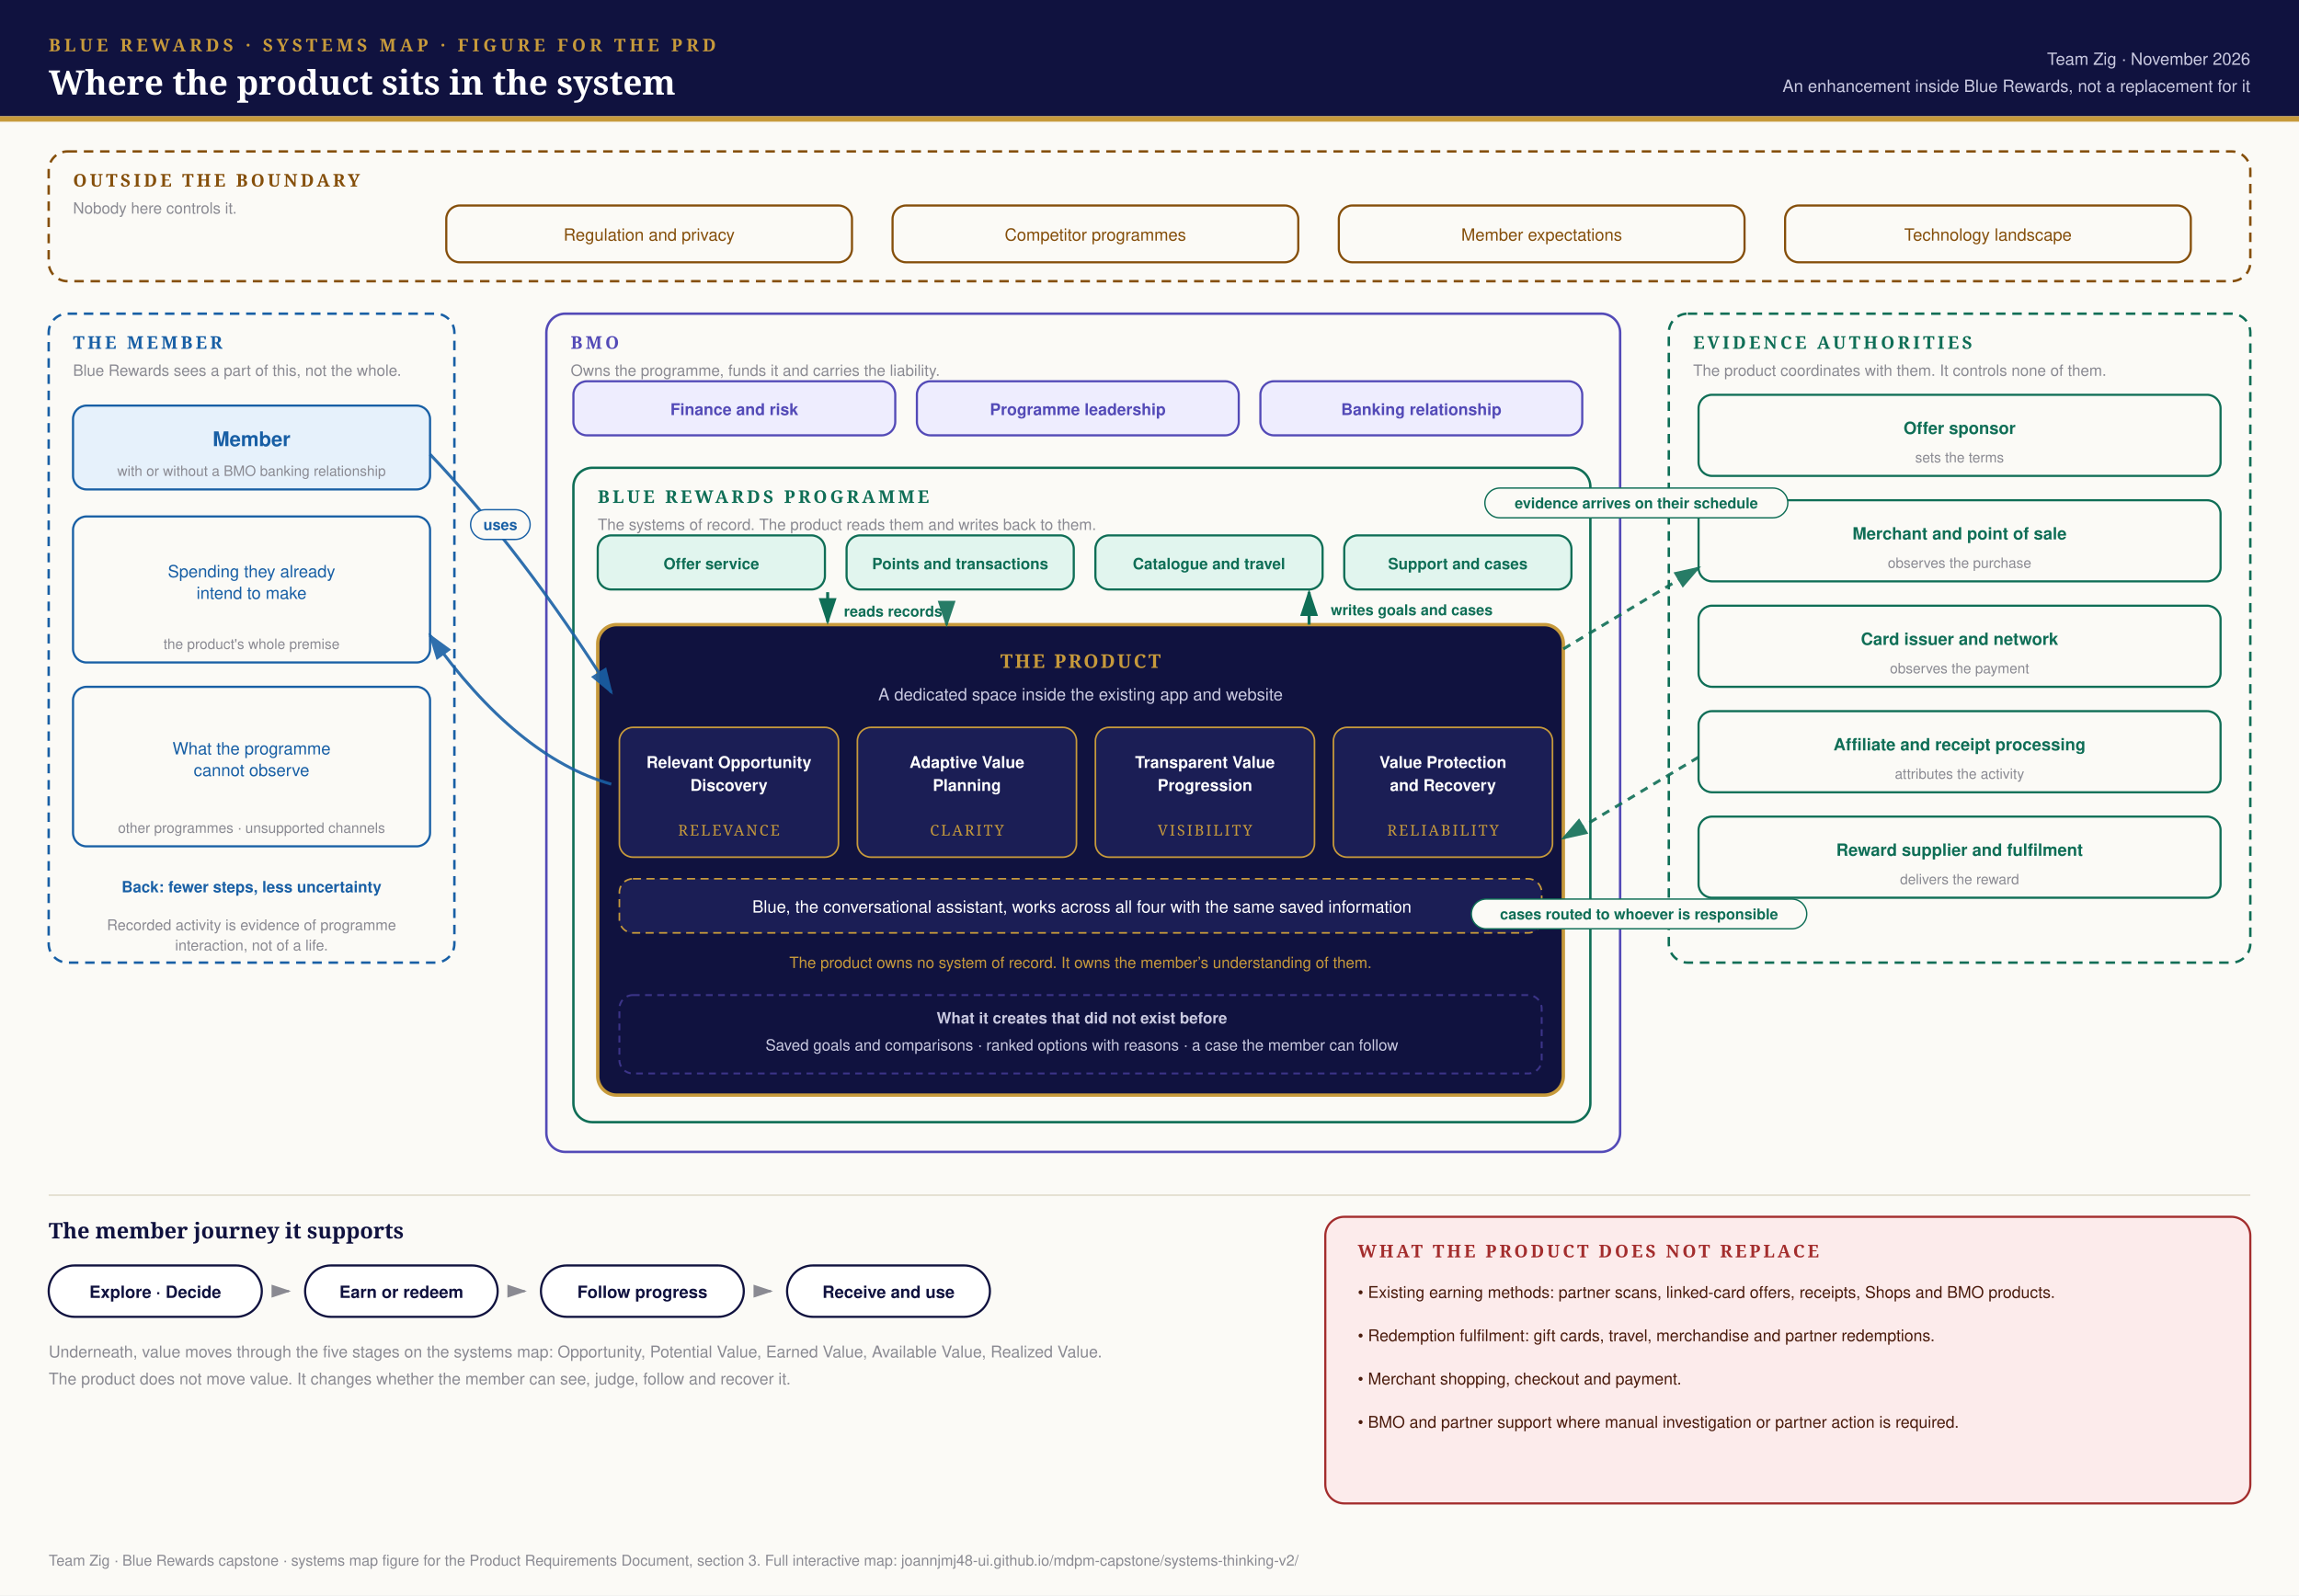
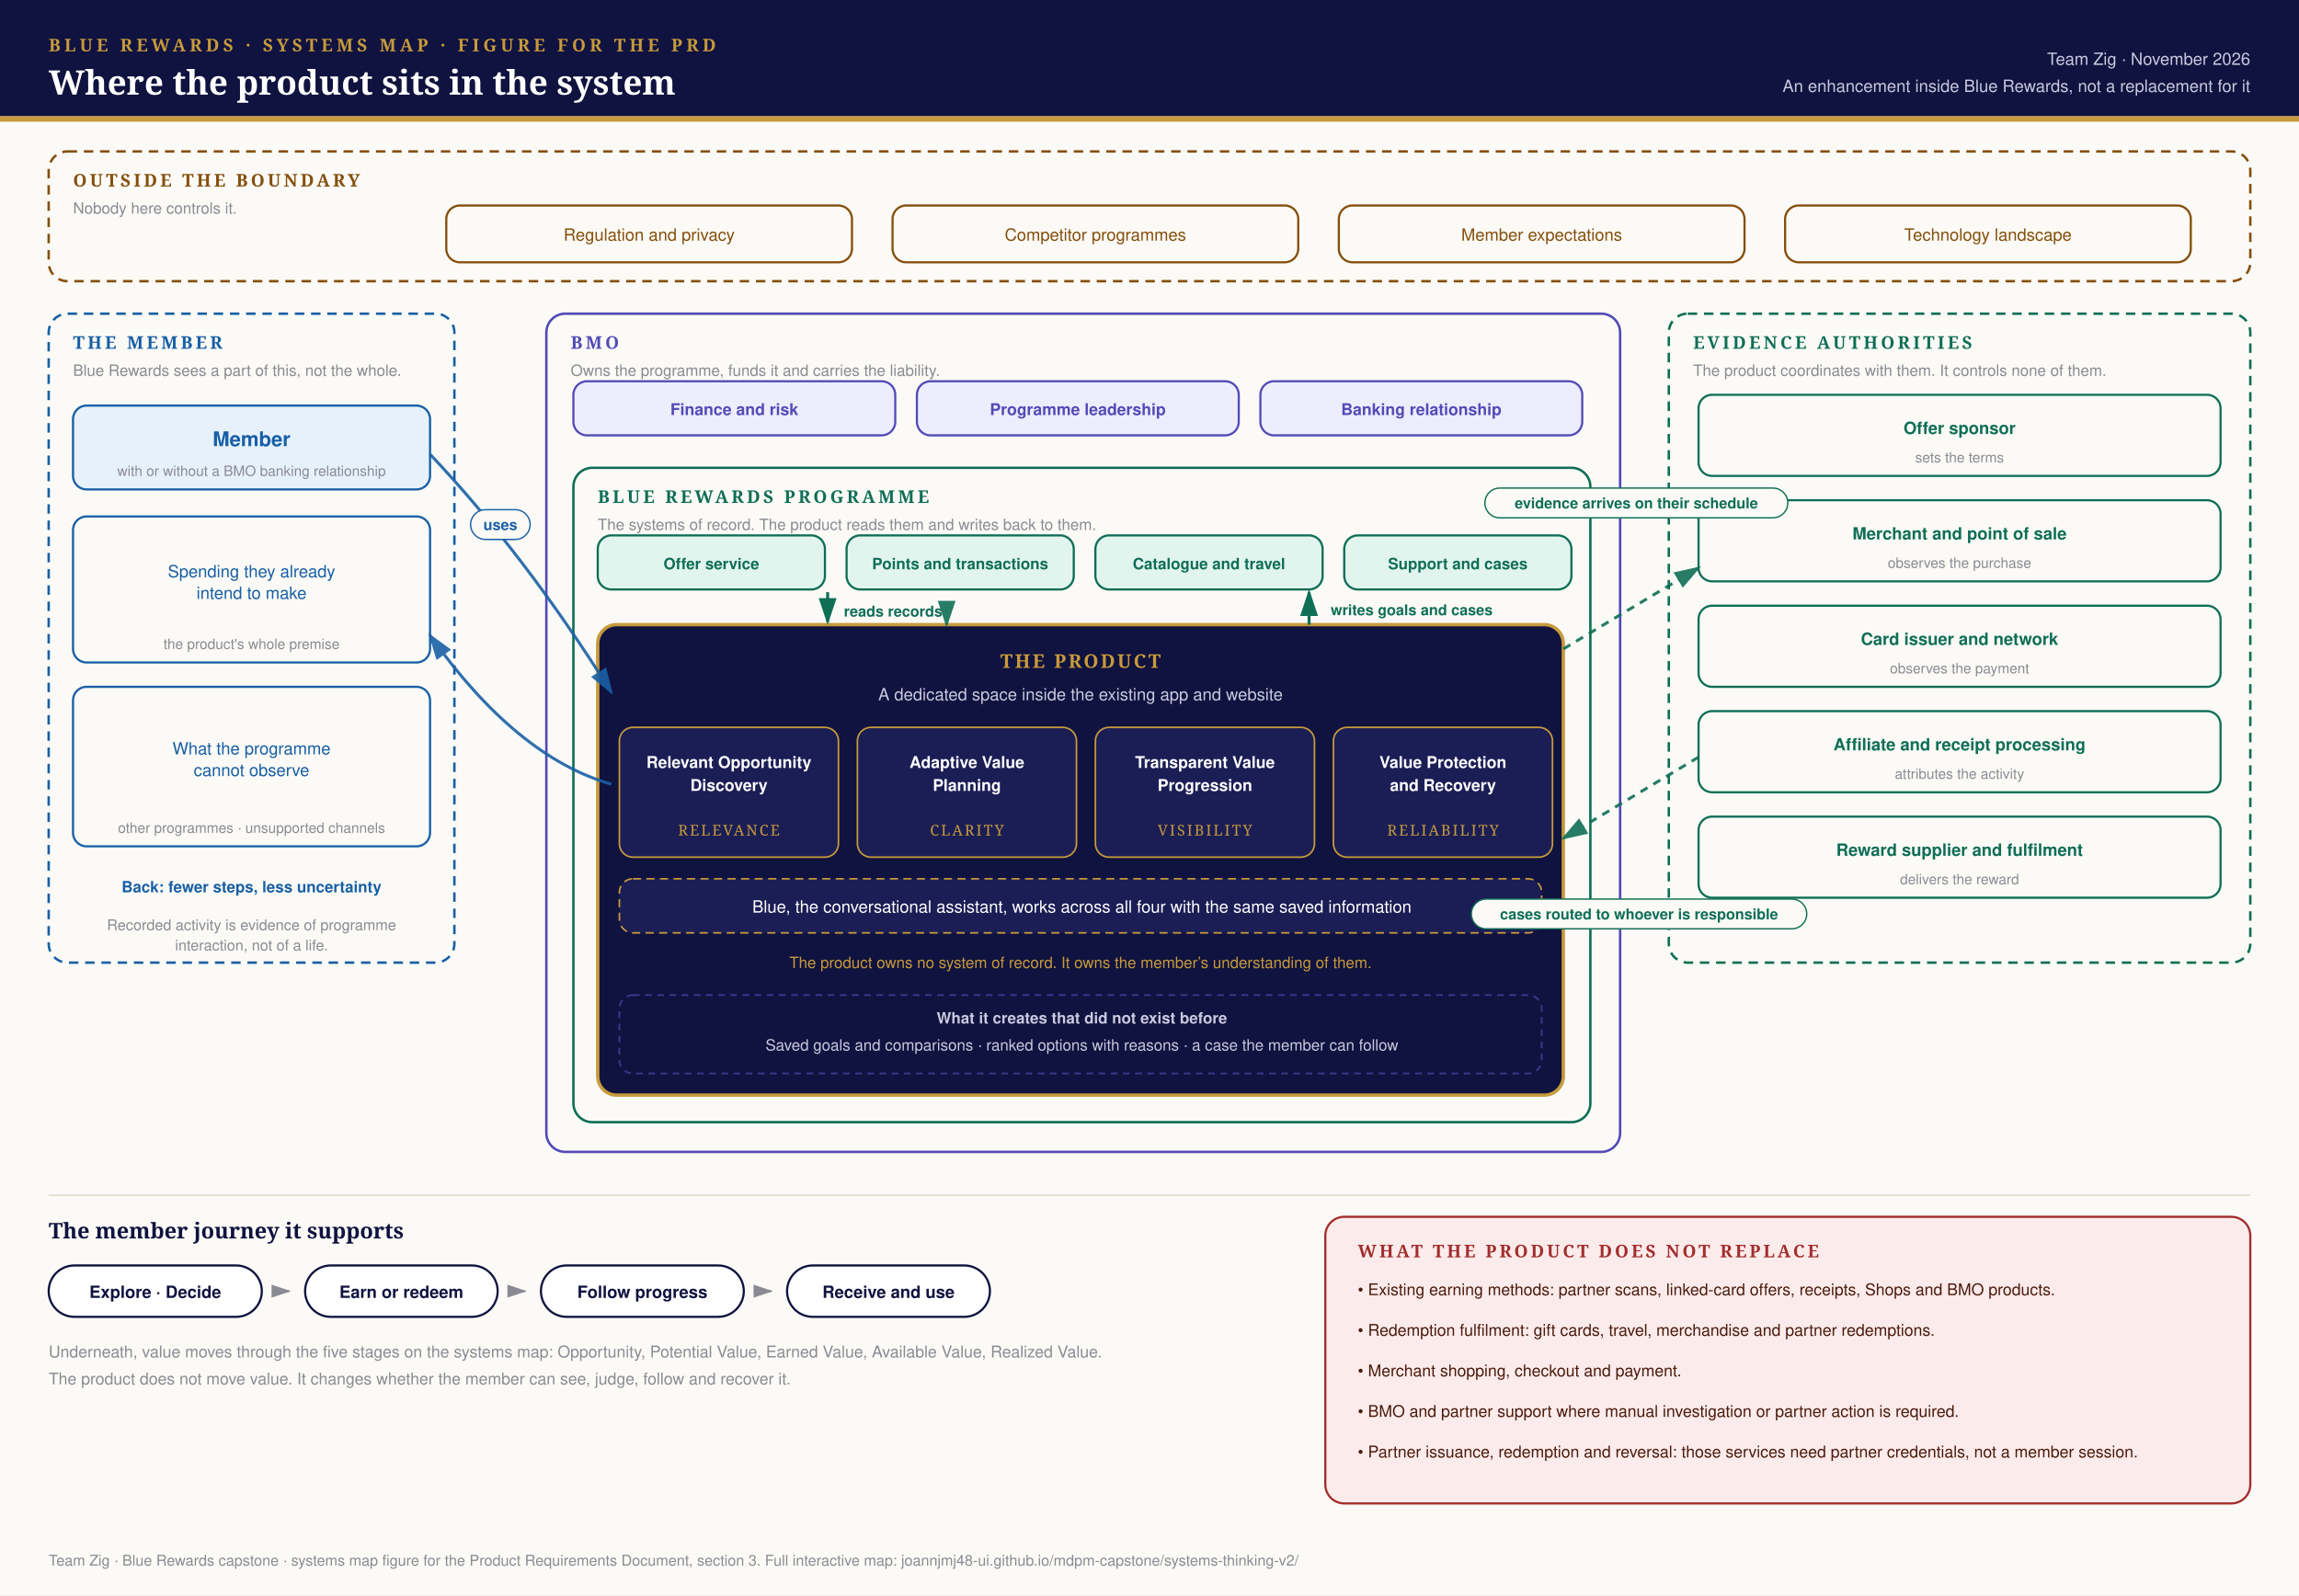
<svg xmlns="http://www.w3.org/2000/svg" width="1700" height="1180" viewBox="0 0 1700 1180">
  <defs>
    <marker id="ar_185FA5" markerWidth="10" markerHeight="10" refX="8" refY="3" orient="auto" markerUnits="strokeWidth">
      <path d="M0,0 L9,3 L0,6 Z" fill="#185FA5" />
    </marker>
    <marker id="ar_534AB7" markerWidth="10" markerHeight="10" refX="8" refY="3" orient="auto" markerUnits="strokeWidth">
      <path d="M0,0 L9,3 L0,6 Z" fill="#534AB7" />
    </marker>
    <marker id="ar_0F6E56" markerWidth="10" markerHeight="10" refX="8" refY="3" orient="auto" markerUnits="strokeWidth">
      <path d="M0,0 L9,3 L0,6 Z" fill="#0F6E56" />
    </marker>
    <marker id="ar_854F0B" markerWidth="10" markerHeight="10" refX="8" refY="3" orient="auto" markerUnits="strokeWidth">
      <path d="M0,0 L9,3 L0,6 Z" fill="#854F0B" />
    </marker>
    <marker id="ar_8a8a92" markerWidth="10" markerHeight="10" refX="8" refY="3" orient="auto" markerUnits="strokeWidth">
      <path d="M0,0 L9,3 L0,6 Z" fill="#8a8a92" />
    </marker>
    <marker id="ar_C79A3B" markerWidth="10" markerHeight="10" refX="8" refY="3" orient="auto" markerUnits="strokeWidth">
      <path d="M0,0 L9,3 L0,6 Z" fill="#C79A3B" />
    </marker>
    <marker id="ar_10123f" markerWidth="10" markerHeight="10" refX="8" refY="3" orient="auto" markerUnits="strokeWidth">
      <path d="M0,0 L9,3 L0,6 Z" fill="#10123f" />
    </marker>
  </defs>
  <rect width="1700" height="1180" fill="#fbfaf6" />
  <rect width="1700" height="86" fill="#10123f" />
  <rect y="86" width="1700" height="4" fill="#C79A3B" />
  <text x="36" y="38" font-family="Georgia,serif" font-size="13" fill="#C79A3B" letter-spacing="2.8" font-weight="700">BLUE REWARDS  ·  SYSTEMS MAP  ·  FIGURE FOR THE PRD</text>
  <text x="36" y="70" font-family="Georgia,serif" font-size="25" fill="#ffffff" font-weight="700">Where the product sits in the system</text>
  <text x="1664" y="48" text-anchor="end" font-family="Helvetica,Arial,sans-serif" font-size="12.5" fill="#c9c9e0">Team Zig · November 2026</text>
  <text x="1664" y="68" text-anchor="end" font-family="Helvetica,Arial,sans-serif" font-size="12.5" fill="#c9c9e0">An enhancement inside Blue Rewards, not a replacement for it</text>
  <rect x="36" y="112" width="1628" height="96" rx="14" fill="none" stroke="#854F0B" stroke-width="1.8" stroke-dasharray="7 5" />
  <text x="54" y="138" font-family="Georgia,serif" font-size="13" fill="#854F0B" font-weight="700" letter-spacing="2.2">OUTSIDE THE BOUNDARY</text>
  <text x="54" y="158" font-family="Helvetica,Arial,sans-serif" font-size="11.5" fill="#8a8a92">Nobody here controls it.</text>
  <rect x="330" y="152" width="300" height="42" rx="10" fill="#fbfaf6" stroke="#854F0B" stroke-width="1.6" />
  <text x="480.0" y="178.0" text-anchor="middle" font-family="Helvetica,Arial,sans-serif" font-size="12.5" fill="#854F0B" font-weight="400">Regulation and privacy</text>
  <rect x="660" y="152" width="300" height="42" rx="10" fill="#fbfaf6" stroke="#854F0B" stroke-width="1.6" />
  <text x="810.0" y="178.0" text-anchor="middle" font-family="Helvetica,Arial,sans-serif" font-size="12.5" fill="#854F0B" font-weight="400">Competitor programmes</text>
  <rect x="990" y="152" width="300" height="42" rx="10" fill="#fbfaf6" stroke="#854F0B" stroke-width="1.6" />
  <text x="1140.0" y="178.0" text-anchor="middle" font-family="Helvetica,Arial,sans-serif" font-size="12.5" fill="#854F0B" font-weight="400">Member expectations</text>
  <rect x="1320" y="152" width="300" height="42" rx="10" fill="#fbfaf6" stroke="#854F0B" stroke-width="1.6" />
  <text x="1470.0" y="178.0" text-anchor="middle" font-family="Helvetica,Arial,sans-serif" font-size="12.5" fill="#854F0B" font-weight="400">Technology landscape</text>
  <rect x="36" y="232" width="300" height="480" rx="14" fill="none" stroke="#185FA5" stroke-width="1.8" stroke-dasharray="7 5" />
  <text x="54" y="258" font-family="Georgia,serif" font-size="13" fill="#185FA5" font-weight="700" letter-spacing="2.2">THE MEMBER</text>
  <text x="54" y="278" font-family="Helvetica,Arial,sans-serif" font-size="11.5" fill="#8a8a92">Blue Rewards sees a part of this, not the whole.</text>
  <rect x="54" y="300" width="264" height="62" rx="10" fill="#E6F1FB" stroke="#185FA5" stroke-width="1.6" />
  <text x="186.0" y="330.0" text-anchor="middle" font-family="Helvetica,Arial,sans-serif" font-size="15" fill="#185FA5" font-weight="700">Member</text>
  <text x="186.0" y="352" text-anchor="middle" font-family="Helvetica,Arial,sans-serif" font-size="10.5" fill="#8a8a92">with or without a BMO banking relationship</text>
  <rect x="54" y="382" width="264" height="108" rx="10" fill="#fbfaf6" stroke="#185FA5" stroke-width="1.6" />
  <text x="186.0" y="427.0" text-anchor="middle" font-family="Helvetica,Arial,sans-serif" font-size="12.5" fill="#185FA5" font-weight="400">Spending they already</text>
  <text x="186.0" y="443.0" text-anchor="middle" font-family="Helvetica,Arial,sans-serif" font-size="12.5" fill="#185FA5" font-weight="400">intend to make</text>
  <text x="186.0" y="480" text-anchor="middle" font-family="Helvetica,Arial,sans-serif" font-size="10.5" fill="#8a8a92">the product's whole premise</text>
  <rect x="54" y="508" width="264" height="118" rx="10" fill="#fbfaf6" stroke="#185FA5" stroke-width="1.6" />
  <text x="186.0" y="558.0" text-anchor="middle" font-family="Helvetica,Arial,sans-serif" font-size="12.5" fill="#185FA5" font-weight="400">What the programme</text>
  <text x="186.0" y="574.0" text-anchor="middle" font-family="Helvetica,Arial,sans-serif" font-size="12.5" fill="#185FA5" font-weight="400">cannot observe</text>
  <text x="186.0" y="616" text-anchor="middle" font-family="Helvetica,Arial,sans-serif" font-size="10.5" fill="#8a8a92">other programmes · unsupported channels</text>
  <text x="186" y="660" text-anchor="middle" font-family="Helvetica,Arial,sans-serif" font-size="11.5" fill="#185FA5" font-weight="700">Back: fewer steps, less uncertainty</text>
  <text x="186" y="688" text-anchor="middle" font-family="Helvetica,Arial,sans-serif" font-size="11" fill="#8a8a92">Recorded activity is evidence of programme</text>
  <text x="186" y="703" text-anchor="middle" font-family="Helvetica,Arial,sans-serif" font-size="11" fill="#8a8a92">interaction, not of a life.</text>
  <rect x="404" y="232" width="794" height="620" rx="14" fill="none" stroke="#534AB7" stroke-width="1.8" />
  <text x="422" y="258" font-family="Georgia,serif" font-size="13" fill="#534AB7" font-weight="700" letter-spacing="2.2">BMO</text>
  <text x="422" y="278" font-family="Helvetica,Arial,sans-serif" font-size="11.5" fill="#8a8a92">Owns the programme, funds it and carries the liability.</text>
  <rect x="424" y="282" width="238" height="40" rx="10" fill="#EEEDFE" stroke="#534AB7" stroke-width="1.6" />
  <text x="543.0" y="307.0" text-anchor="middle" font-family="Helvetica,Arial,sans-serif" font-size="12" fill="#534AB7" font-weight="700">Finance and risk</text>
  <rect x="678" y="282" width="238" height="40" rx="10" fill="#EEEDFE" stroke="#534AB7" stroke-width="1.6" />
  <text x="797.0" y="307.0" text-anchor="middle" font-family="Helvetica,Arial,sans-serif" font-size="12" fill="#534AB7" font-weight="700">Programme leadership</text>
  <rect x="932" y="282" width="238" height="40" rx="10" fill="#EEEDFE" stroke="#534AB7" stroke-width="1.6" />
  <text x="1051.0" y="307.0" text-anchor="middle" font-family="Helvetica,Arial,sans-serif" font-size="12" fill="#534AB7" font-weight="700">Banking relationship</text>
  <rect x="424" y="346" width="752" height="484" rx="14" fill="none" stroke="#0F6E56" stroke-width="1.8" />
  <text x="442" y="372" font-family="Georgia,serif" font-size="13" fill="#0F6E56" font-weight="700" letter-spacing="2.2">BLUE REWARDS PROGRAMME</text>
  <text x="442" y="392" font-family="Helvetica,Arial,sans-serif" font-size="11.5" fill="#8a8a92">The systems of record. The product reads them and writes back to them.</text>
  <rect x="442" y="396" width="168" height="40" rx="10" fill="#E1F5EE" stroke="#0F6E56" stroke-width="1.6" />
  <text x="526.0" y="421.0" text-anchor="middle" font-family="Helvetica,Arial,sans-serif" font-size="11.5" fill="#0F6E56" font-weight="700">Offer service</text>
  <rect x="626" y="396" width="168" height="40" rx="10" fill="#E1F5EE" stroke="#0F6E56" stroke-width="1.6" />
  <text x="710.0" y="421.0" text-anchor="middle" font-family="Helvetica,Arial,sans-serif" font-size="11.5" fill="#0F6E56" font-weight="700">Points and transactions</text>
  <rect x="810" y="396" width="168" height="40" rx="10" fill="#E1F5EE" stroke="#0F6E56" stroke-width="1.6" />
  <text x="894.0" y="421.0" text-anchor="middle" font-family="Helvetica,Arial,sans-serif" font-size="11.5" fill="#0F6E56" font-weight="700">Catalogue and travel</text>
  <rect x="994" y="396" width="168" height="40" rx="10" fill="#E1F5EE" stroke="#0F6E56" stroke-width="1.6" />
  <text x="1078.0" y="421.0" text-anchor="middle" font-family="Helvetica,Arial,sans-serif" font-size="11.5" fill="#0F6E56" font-weight="700">Support and cases</text>
  <rect x="442" y="462" width="714" height="348" rx="14" fill="#10123f" stroke="#C79A3B" stroke-width="2.5" />
  <text x="799" y="494" text-anchor="middle" font-family="Georgia,serif" font-size="14" fill="#C79A3B" font-weight="700" letter-spacing="1.6">THE PRODUCT</text>
  <text x="799" y="518" text-anchor="middle" font-family="Helvetica,Arial,sans-serif" font-size="12.5" fill="#c9c9e0">A dedicated space inside the existing app and website</text>
  <rect x="458" y="538" width="162" height="96" rx="10" fill="#1b1e55" stroke="#C79A3B" stroke-width="1.2" />
  <text x="539" y="568" text-anchor="middle" font-family="Helvetica,Arial,sans-serif" font-size="12" fill="#ffffff" font-weight="700">Relevant Opportunity</text>
  <text x="539" y="585" text-anchor="middle" font-family="Helvetica,Arial,sans-serif" font-size="12" fill="#ffffff" font-weight="700">Discovery</text>
  <text x="539" y="618" text-anchor="middle" font-family="Georgia,serif" font-size="11" fill="#C79A3B" letter-spacing="1.4">RELEVANCE</text>
  <rect x="634" y="538" width="162" height="96" rx="10" fill="#1b1e55" stroke="#C79A3B" stroke-width="1.2" />
  <text x="715" y="568" text-anchor="middle" font-family="Helvetica,Arial,sans-serif" font-size="12" fill="#ffffff" font-weight="700">Adaptive Value</text>
  <text x="715" y="585" text-anchor="middle" font-family="Helvetica,Arial,sans-serif" font-size="12" fill="#ffffff" font-weight="700">Planning</text>
  <text x="715" y="618" text-anchor="middle" font-family="Georgia,serif" font-size="11" fill="#C79A3B" letter-spacing="1.4">CLARITY</text>
  <rect x="810" y="538" width="162" height="96" rx="10" fill="#1b1e55" stroke="#C79A3B" stroke-width="1.2" />
  <text x="891" y="568" text-anchor="middle" font-family="Helvetica,Arial,sans-serif" font-size="12" fill="#ffffff" font-weight="700">Transparent Value</text>
  <text x="891" y="585" text-anchor="middle" font-family="Helvetica,Arial,sans-serif" font-size="12" fill="#ffffff" font-weight="700">Progression</text>
  <text x="891" y="618" text-anchor="middle" font-family="Georgia,serif" font-size="11" fill="#C79A3B" letter-spacing="1.4">VISIBILITY</text>
  <rect x="986" y="538" width="162" height="96" rx="10" fill="#1b1e55" stroke="#C79A3B" stroke-width="1.2" />
  <text x="1067" y="568" text-anchor="middle" font-family="Helvetica,Arial,sans-serif" font-size="12" fill="#ffffff" font-weight="700">Value Protection</text>
  <text x="1067" y="585" text-anchor="middle" font-family="Helvetica,Arial,sans-serif" font-size="12" fill="#ffffff" font-weight="700">and Recovery</text>
  <text x="1067" y="618" text-anchor="middle" font-family="Georgia,serif" font-size="11" fill="#C79A3B" letter-spacing="1.4">RELIABILITY</text>
  <rect x="458" y="650" width="682" height="40" rx="10" fill="#1b1e55" stroke="#C79A3B" stroke-width="1.2" stroke-dasharray="6 4" />
  <text x="800" y="675" text-anchor="middle" font-family="Helvetica,Arial,sans-serif" font-size="12.5" fill="#ffffff">Blue, the conversational assistant, works across all four with the same saved information</text>
  <text x="799" y="716" text-anchor="middle" font-family="Helvetica,Arial,sans-serif" font-size="11.5" fill="#C79A3B">The product owns no system of record. It owns the member’s understanding of them.</text>
  <rect x="458" y="736" width="682" height="58" rx="10" fill="none" stroke="#3C3489" stroke-width="1.4" stroke-dasharray="5 4" />
  <text x="800" y="757" text-anchor="middle" font-family="Helvetica,Arial,sans-serif" font-size="11.5" fill="#c9c9e0" font-weight="700">What it creates that did not exist before</text>
  <text x="800" y="777" text-anchor="middle" font-family="Helvetica,Arial,sans-serif" font-size="11.5" fill="#c9c9e0">Saved goals and comparisons · ranked options with reasons · a case the member can follow</text>
  <rect x="1234" y="232" width="430" height="480" rx="14" fill="none" stroke="#0F6E56" stroke-width="1.8" stroke-dasharray="7 5" />
  <text x="1252" y="258" font-family="Georgia,serif" font-size="13" fill="#0F6E56" font-weight="700" letter-spacing="2.2">EVIDENCE AUTHORITIES</text>
  <text x="1252" y="278" font-family="Helvetica,Arial,sans-serif" font-size="11.5" fill="#8a8a92">The product coordinates with them. It controls none of them.</text>
  <rect x="1256" y="292" width="386" height="60" rx="10" fill="#fbfaf6" stroke="#0F6E56" stroke-width="1.6" />
  <text x="1449.0" y="321.0" text-anchor="middle" font-family="Helvetica,Arial,sans-serif" font-size="12.5" fill="#0F6E56" font-weight="700">Offer sponsor</text>
  <text x="1449.0" y="342" text-anchor="middle" font-family="Helvetica,Arial,sans-serif" font-size="10.5" fill="#8a8a92">sets the terms</text>
  <rect x="1256" y="370" width="386" height="60" rx="10" fill="#fbfaf6" stroke="#0F6E56" stroke-width="1.6" />
  <text x="1449.0" y="399.0" text-anchor="middle" font-family="Helvetica,Arial,sans-serif" font-size="12.5" fill="#0F6E56" font-weight="700">Merchant and point of sale</text>
  <text x="1449.0" y="420" text-anchor="middle" font-family="Helvetica,Arial,sans-serif" font-size="10.5" fill="#8a8a92">observes the purchase</text>
  <rect x="1256" y="448" width="386" height="60" rx="10" fill="#fbfaf6" stroke="#0F6E56" stroke-width="1.6" />
  <text x="1449.0" y="477.0" text-anchor="middle" font-family="Helvetica,Arial,sans-serif" font-size="12.5" fill="#0F6E56" font-weight="700">Card issuer and network</text>
  <text x="1449.0" y="498" text-anchor="middle" font-family="Helvetica,Arial,sans-serif" font-size="10.5" fill="#8a8a92">observes the payment</text>
  <rect x="1256" y="526" width="386" height="60" rx="10" fill="#fbfaf6" stroke="#0F6E56" stroke-width="1.6" />
  <text x="1449.0" y="555.0" text-anchor="middle" font-family="Helvetica,Arial,sans-serif" font-size="12.5" fill="#0F6E56" font-weight="700">Affiliate and receipt processing</text>
  <text x="1449.0" y="576" text-anchor="middle" font-family="Helvetica,Arial,sans-serif" font-size="10.5" fill="#8a8a92">attributes the activity</text>
  <rect x="1256" y="604" width="386" height="60" rx="10" fill="#fbfaf6" stroke="#0F6E56" stroke-width="1.6" />
  <text x="1449.0" y="633.0" text-anchor="middle" font-family="Helvetica,Arial,sans-serif" font-size="12.5" fill="#0F6E56" font-weight="700">Reward supplier and fulfilment</text>
  <text x="1449.0" y="654" text-anchor="middle" font-family="Helvetica,Arial,sans-serif" font-size="10.5" fill="#8a8a92">delivers the reward</text>
  <path d="M318,336 Q388,410 452,512" fill="none" stroke="#185FA5" stroke-width="2.2" marker-end="url(#ar_185FA5)" opacity="0.9" />
  <rect x="348.0" y="377" width="44.0" height="22" rx="11" fill="#fbfaf6" stroke="#185FA5" stroke-width="1" />
  <text x="370" y="392" text-anchor="middle" font-family="Helvetica,Arial,sans-serif" font-size="11" fill="#185FA5" font-weight="700">uses</text>
  <path d="M452,580 Q382,560 318,470" fill="none" stroke="#185FA5" stroke-width="2.2" marker-end="url(#ar_185FA5)" opacity="0.9" />
  <path d="M700,456 L700,462" fill="none" stroke="#0F6E56" stroke-width="2.2" marker-end="url(#ar_0F6E56)" opacity="0.9" />
  <line x1="612" y1="438" x2="612" y2="460" stroke="#0F6E56" stroke-width="2.2" marker-end="url(#ar_0F6E56)" />
  <text x="624" y="456" font-family="Helvetica,Arial,sans-serif" font-size="11" fill="#0F6E56" font-weight="700">reads records</text>
  <line x1="968" y1="462" x2="968" y2="438" stroke="#0F6E56" stroke-width="2.2" marker-end="url(#ar_0F6E56)" />
  <text x="984" y="455" font-family="Helvetica,Arial,sans-serif" font-size="11" fill="#0F6E56" font-weight="700">writes goals and cases</text>
  <path d="M1156,480 L1256,420" fill="none" stroke="#0F6E56" stroke-width="2.2" stroke-dasharray="6 5" marker-end="url(#ar_0F6E56)" opacity="0.9" />
  <rect x="1098.0" y="361" width="224.0" height="22" rx="11" fill="#fbfaf6" stroke="#0F6E56" stroke-width="1" />
  <text x="1210" y="376" text-anchor="middle" font-family="Helvetica,Arial,sans-serif" font-size="11" fill="#0F6E56" font-weight="700">evidence arrives on their schedule</text>
  <path d="M1256,560 L1156,620" fill="none" stroke="#0F6E56" stroke-width="2.2" stroke-dasharray="6 5" marker-end="url(#ar_0F6E56)" opacity="0.9" />
  <rect x="1088.0" y="665" width="248.0" height="22" rx="11" fill="#fbfaf6" stroke="#0F6E56" stroke-width="1" />
  <text x="1212" y="680" text-anchor="middle" font-family="Helvetica,Arial,sans-serif" font-size="11" fill="#0F6E56" font-weight="700">cases routed to whoever is responsible</text>
  <line x1="36" y1="884" x2="1664" y2="884" stroke="#ddd7c6" stroke-width="1" />
  <text x="36" y="916" font-family="Georgia,serif" font-size="16" fill="#10123f" font-weight="700">The member journey it supports</text>
  <rect x="36" y="936" width="157.6" height="38" rx="19" fill="#ffffff" stroke="#10123f" stroke-width="1.6" />
  <text x="114.8" y="960.0" text-anchor="middle" font-family="Helvetica,Arial,sans-serif" font-size="12.5" fill="#10123f" font-weight="700">Explore · Decide</text>
  <path d="M201.6,955 L213.6,955" stroke="#8a8a92" stroke-width="1.6" marker-end="url(#ar_8a8a92)" />
  <rect x="225.6" y="936" width="142.4" height="38" rx="19" fill="#ffffff" stroke="#10123f" stroke-width="1.6" />
  <text x="296.8" y="960.0" text-anchor="middle" font-family="Helvetica,Arial,sans-serif" font-size="12.5" fill="#10123f" font-weight="700">Earn or redeem</text>
  <path d="M376.0,955 L388.0,955" stroke="#8a8a92" stroke-width="1.6" marker-end="url(#ar_8a8a92)" />
  <rect x="400.0" y="936" width="150.0" height="38" rx="19" fill="#ffffff" stroke="#10123f" stroke-width="1.6" />
  <text x="475.0" y="960.0" text-anchor="middle" font-family="Helvetica,Arial,sans-serif" font-size="12.5" fill="#10123f" font-weight="700">Follow progress</text>
  <path d="M558.0,955 L570.0,955" stroke="#8a8a92" stroke-width="1.6" marker-end="url(#ar_8a8a92)" />
  <rect x="582.0" y="936" width="150.0" height="38" rx="19" fill="#ffffff" stroke="#10123f" stroke-width="1.6" />
  <text x="657.0" y="960.0" text-anchor="middle" font-family="Helvetica,Arial,sans-serif" font-size="12.5" fill="#10123f" font-weight="700">Receive and use</text>
  <text x="36" y="1004" font-family="Helvetica,Arial,sans-serif" font-size="12" fill="#8a8a92">Underneath, value moves through the five stages on the systems map: Opportunity, Potential Value, Earned Value, Available Value, Realized Value.</text>
  <text x="36" y="1024" font-family="Helvetica,Arial,sans-serif" font-size="12" fill="#8a8a92">The product does not move value. It changes whether the member can see, judge, follow and recover it.</text>
  <rect x="980" y="900" width="684" height="212" rx="14" fill="#FCEBEB" stroke="#A32D2D" stroke-width="1.6" />
  <text x="1004" y="930" font-family="Georgia,serif" font-size="13" fill="#A32D2D" font-weight="700" letter-spacing="2">WHAT THE PRODUCT DOES NOT REPLACE</text>
-   <text x="1004" y="960" font-family="Helvetica,Arial,sans-serif" font-size="12" fill="#4A1B0C">•  Existing earning methods: partner scans, linked-card offers, receipts, Shops and BMO products.</text>
-   <text x="1004" y="992" font-family="Helvetica,Arial,sans-serif" font-size="12" fill="#4A1B0C">•  Redemption fulfilment: gift cards, travel, merchandise and partner redemptions.</text>
-   <text x="1004" y="1024" font-family="Helvetica,Arial,sans-serif" font-size="12" fill="#4A1B0C">•  Merchant shopping, checkout and payment.</text>
-   <text x="1004" y="1056" font-family="Helvetica,Arial,sans-serif" font-size="12" fill="#4A1B0C">•  BMO and partner support where manual investigation or partner action is required.</text>
+   <text x="1004" y="958" font-family="Helvetica,Arial,sans-serif" font-size="12" fill="#4A1B0C">•  Existing earning methods: partner scans, linked-card offers, receipts, Shops and BMO products.</text>
+   <text x="1004" y="988" font-family="Helvetica,Arial,sans-serif" font-size="12" fill="#4A1B0C">•  Redemption fulfilment: gift cards, travel, merchandise and partner redemptions.</text>
+   <text x="1004" y="1018" font-family="Helvetica,Arial,sans-serif" font-size="12" fill="#4A1B0C">•  Merchant shopping, checkout and payment.</text>
+   <text x="1004" y="1048" font-family="Helvetica,Arial,sans-serif" font-size="12" fill="#4A1B0C">•  BMO and partner support where manual investigation or partner action is required.</text>
+   <text x="1004" y="1078" font-family="Helvetica,Arial,sans-serif" font-size="12" fill="#4A1B0C">•  Partner issuance, redemption and reversal: those services need partner credentials, not a member session.</text>
  <text x="36" y="1158" font-family="Helvetica,Arial,sans-serif" font-size="11" fill="#8a8a92">Team Zig · Blue Rewards capstone · systems map figure for the Product Requirements Document, section 3. Full interactive map: joannjmj48-ui.github.io/mdpm-capstone/systems-thinking-v2/</text>
</svg>
